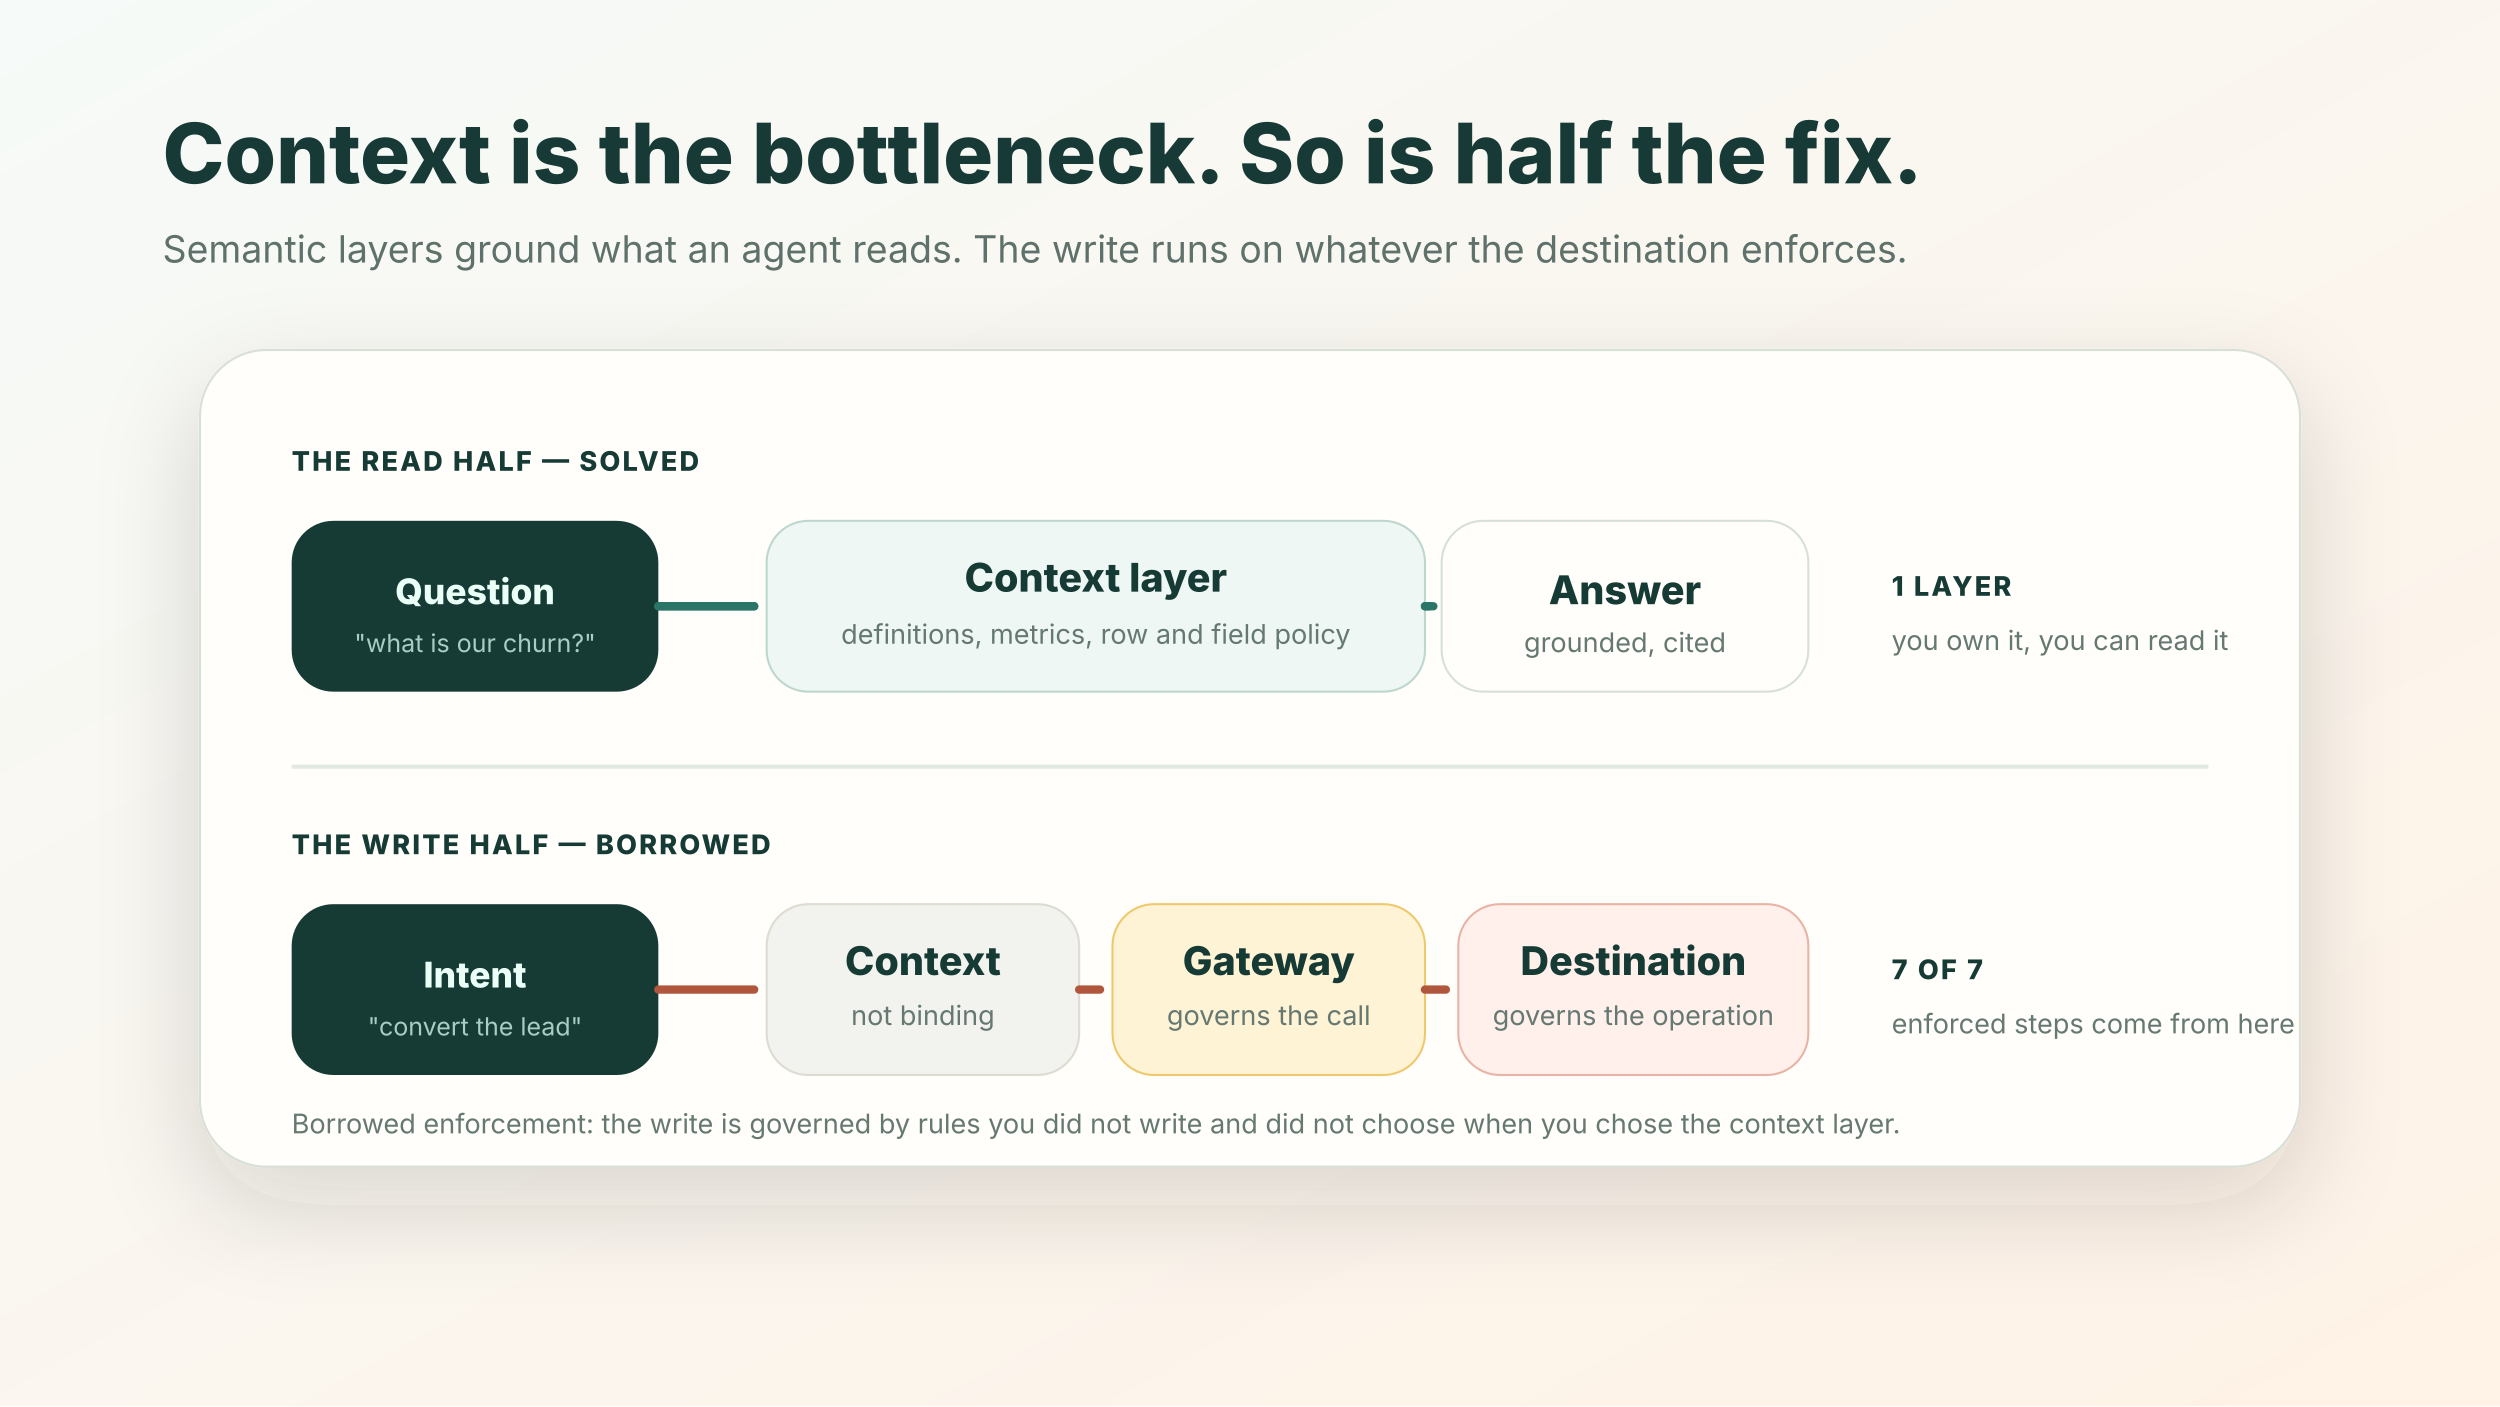
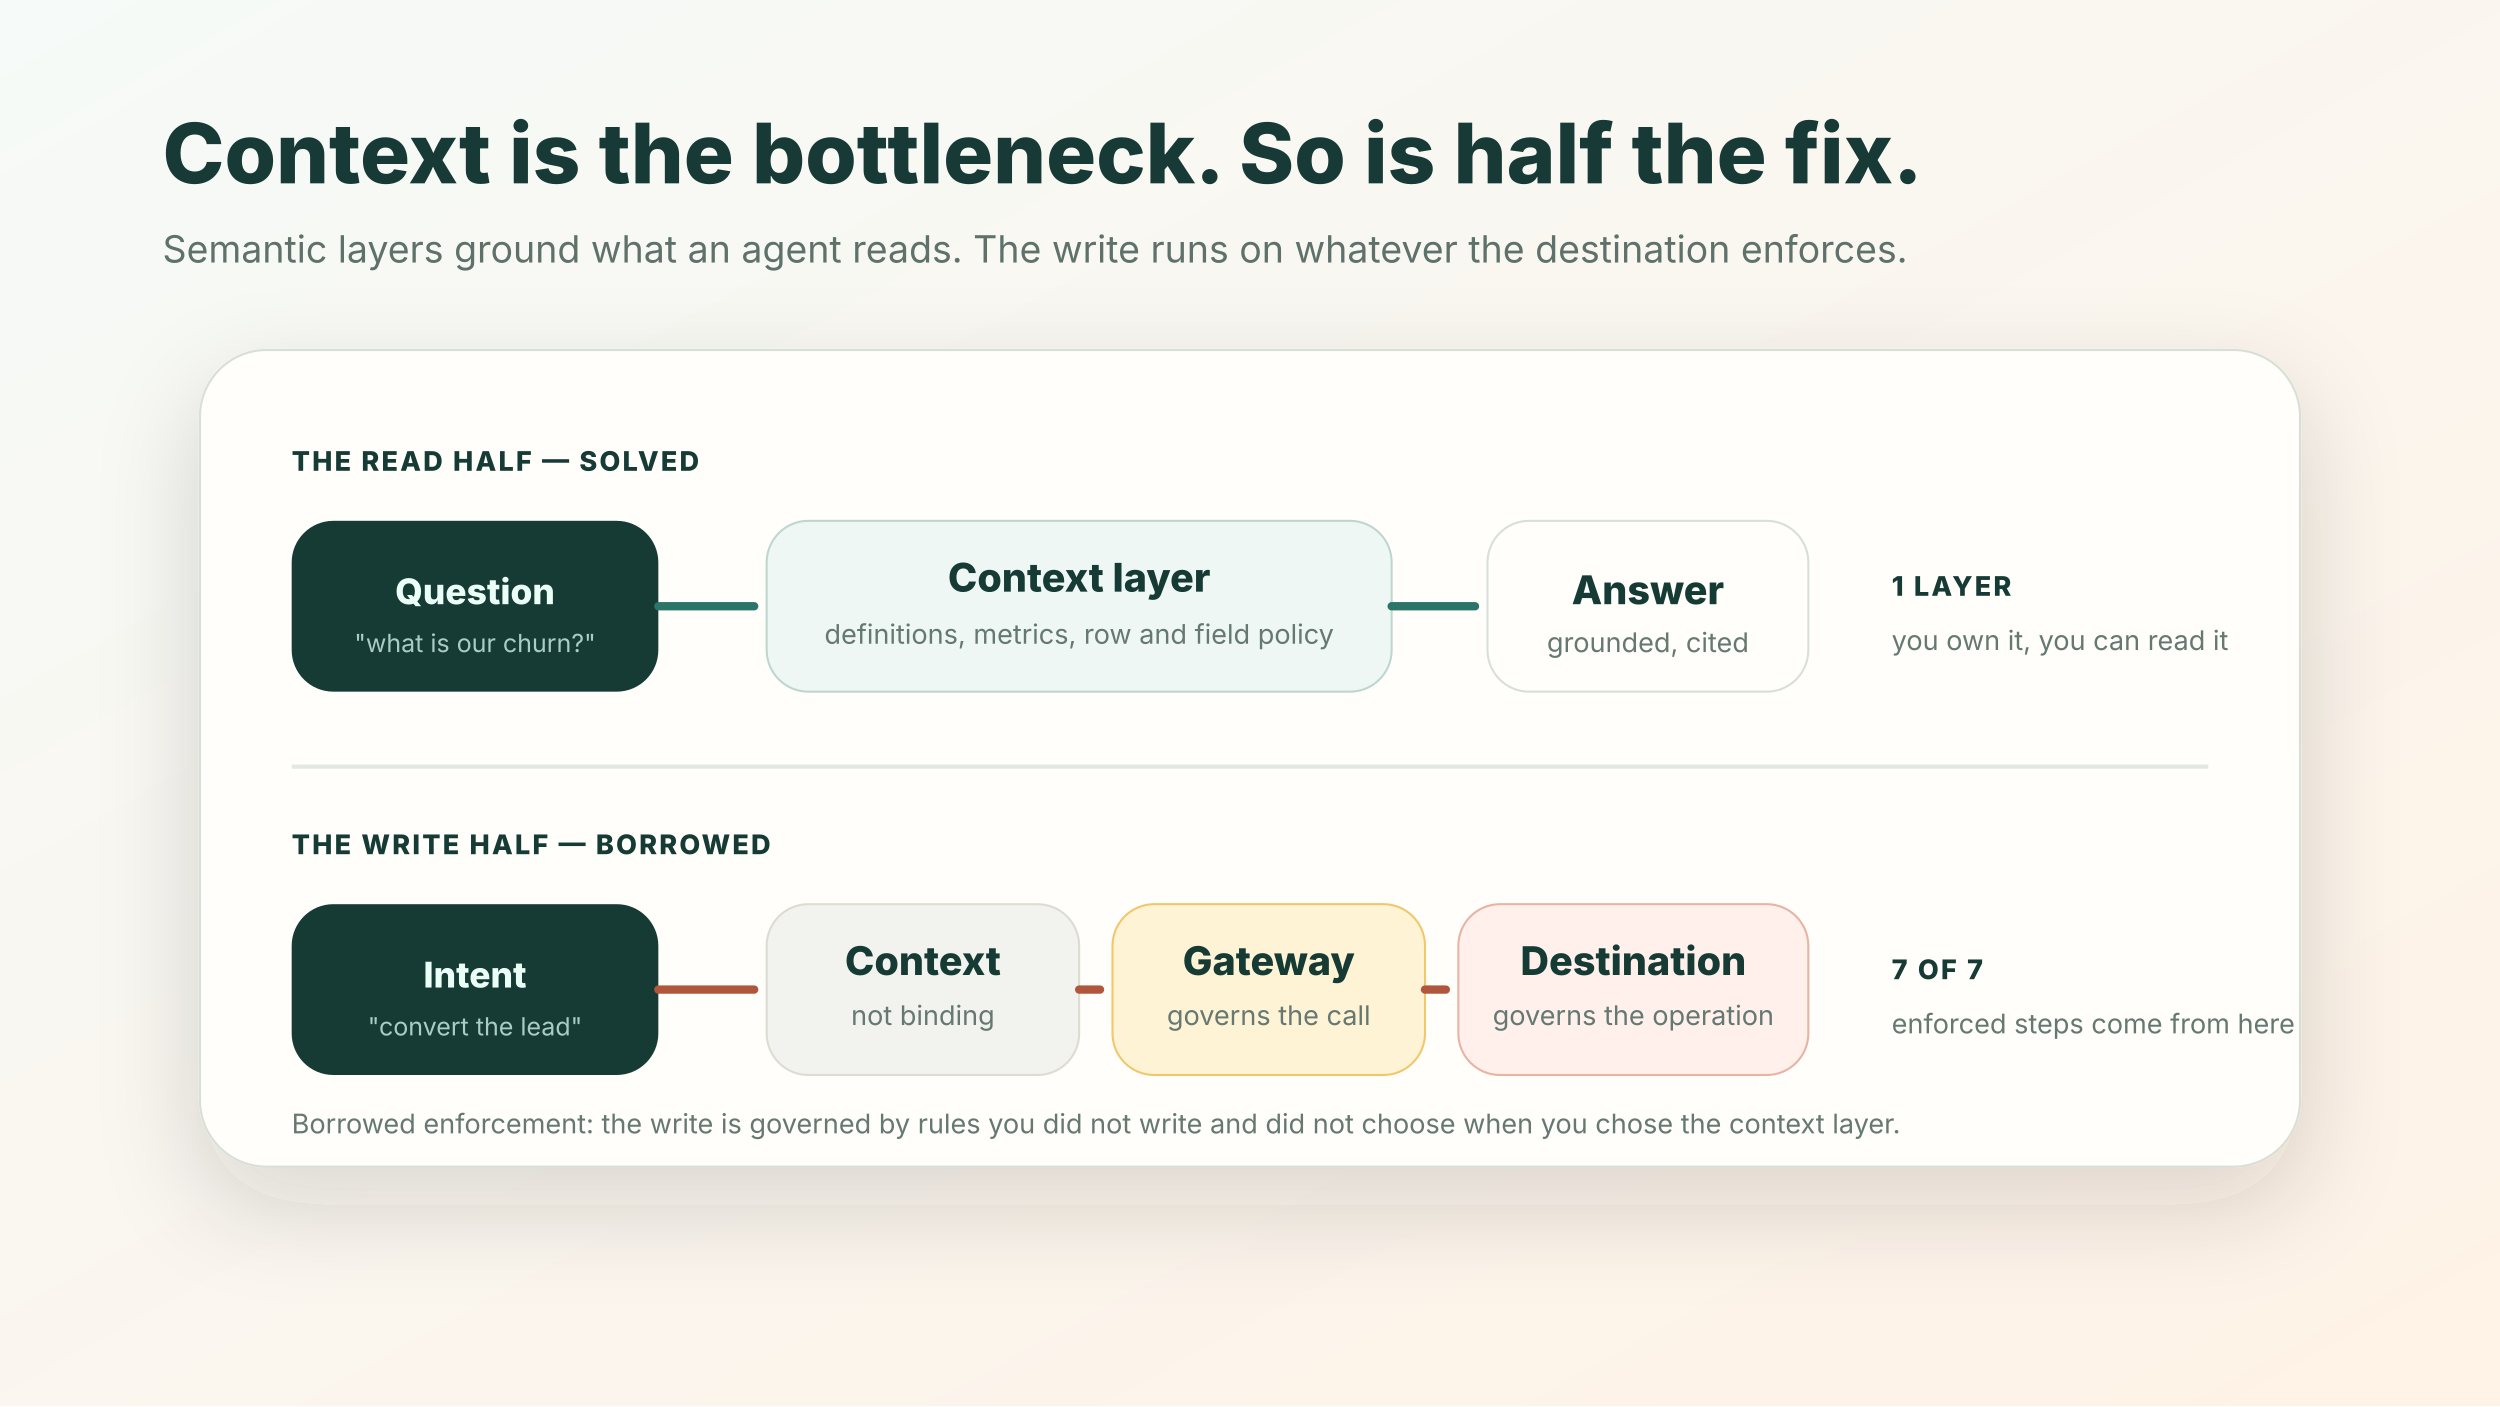
<svg xmlns="http://www.w3.org/2000/svg" viewBox="0 0 1200 675" role="img" aria-label="Context fixes ground what an agent reads; the write half is governed by whatever the destination enforces">
  <defs>
    <linearGradient id="bg" x1="0" x2="1" y1="0" y2="1">
      <stop stop-color="#f6faf8" />
      <stop offset="1" stop-color="#fff2e6" />
    </linearGradient>
    <filter id="shadow" x="-20%" y="-20%" width="140%" height="150%">
      <feDropShadow dx="0" dy="18" stdDeviation="24" flood-color="#233832" flood-opacity=".16" />
    </filter>
    <style>
      text{font-family:-apple-system,BlinkMacSystemFont,"Segoe UI",sans-serif;fill:#173a36}.title{font-size:40px;font-weight:780}.lead{font-size:18px;fill:#5e716b}.cap{font-size:13px;font-weight:780;letter-spacing:.08em}.label{font-size:19px;font-weight:760}.small{font-size:13px;fill:#657872}.invert{fill:#eafff6}.soft{fill:#a8cdc2}
    </style>
  </defs>
  <rect width="1200" height="675" fill="url(#bg)" />
  <text x="78" y="88" class="title">Context is the bottleneck. So is half the fix.</text>
  <text x="78" y="126" class="lead">Semantic layers ground what an agent reads. The write runs on whatever the destination enforces.</text>
  <g transform="translate(96 168)" filter="url(#shadow)">
    <rect width="1008" height="392" rx="32" fill="#fffefa" stroke="#d8dfd6" />
    <text x="44" y="58" class="cap" fill="#2a7468">THE READ HALF — SOLVED</text>
    <g transform="translate(44 82)">
      <rect width="176" height="82" rx="20" fill="#173a36" />
      <text x="88" y="40" text-anchor="middle" class="invert" font-size="17" font-weight="760">Question</text>
      <text x="88" y="63" text-anchor="middle" class="soft" font-size="12">"what is our churn?"</text>
-       <rect x="228" y="0" width="316" height="82" rx="20" fill="#eef7f3" stroke="#bdd7cf" />
-       <text x="386" y="34" text-anchor="middle" class="label">Context layer</text>
-       <text x="386" y="59" text-anchor="middle" class="small">definitions, metrics, row and field policy</text>
-       <rect x="552" y="0" width="176" height="82" rx="20" fill="#fffefa" stroke="#d7dfdb" />
-       <text x="640" y="40" text-anchor="middle" class="label">Answer</text>
-       <text x="640" y="63" text-anchor="middle" class="small">grounded, cited</text>
+       <rect x="228" y="0" width="300" height="82" rx="20" fill="#eef7f3" stroke="#bdd7cf" />
+       <text x="378" y="34" text-anchor="middle" class="label">Context layer</text>
+       <text x="378" y="59" text-anchor="middle" class="small">definitions, metrics, row and field policy</text>
+       <rect x="574" y="0" width="154" height="82" rx="20" fill="#fffefa" stroke="#d7dfdb" />
+       <text x="651" y="40" text-anchor="middle" class="label">Answer</text>
+       <text x="651" y="63" text-anchor="middle" class="small">grounded, cited</text>
      <text x="768" y="36" class="cap" fill="#2a7468">1 LAYER</text>
      <text x="768" y="62" class="small">you own it, you can read it</text>
-       <path d="M176 41 H222 M544 41 H546" stroke="#2a7468" stroke-width="4" stroke-linecap="round" fill="none" />
-       <path d="M176 41 H222" stroke="#2a7468" stroke-width="4" stroke-linecap="round" />
-       <path d="M544 41 H548" stroke="#2a7468" stroke-width="4" stroke-linecap="round" />
+       <path d="M176 41 H222 M528 41 H568" stroke="#2a7468" stroke-width="4" stroke-linecap="round" fill="none" />
    </g>
    <line x1="44" y1="200" x2="964" y2="200" stroke="#e2e8e2" stroke-width="2" />
    <text x="44" y="242" class="cap" fill="#b0563c">THE WRITE HALF — BORROWED</text>
    <g transform="translate(44 266)">
      <rect width="176" height="82" rx="20" fill="#173a36" />
      <text x="88" y="40" text-anchor="middle" class="invert" font-size="17" font-weight="760">Intent</text>
      <text x="88" y="63" text-anchor="middle" class="soft" font-size="12">"convert the lead"</text>
      <rect x="228" y="0" width="150" height="82" rx="20" fill="#f2f2ee" stroke="#dcdcd2" />
      <text x="303" y="34" text-anchor="middle" class="label" fill="#7d8a84">Context</text>
      <text x="303" y="58" text-anchor="middle" class="small">not binding</text>
      <rect x="394" y="0" width="150" height="82" rx="20" fill="#fff3d6" stroke="#efc86c" />
      <text x="469" y="34" text-anchor="middle" class="label">Gateway</text>
      <text x="469" y="58" text-anchor="middle" class="small">governs the call</text>
      <rect x="560" y="0" width="168" height="82" rx="20" fill="#fff0ec" stroke="#e8b3a4" />
      <text x="644" y="34" text-anchor="middle" class="label">Destination</text>
      <text x="644" y="58" text-anchor="middle" class="small">governs the operation</text>
      <text x="768" y="36" class="cap" fill="#b0563c">7 OF 7</text>
      <text x="768" y="62" class="small">enforced steps come from here</text>
      <path d="M176 41 H222 M378 41 H388 M544 41 H554" stroke="#b0563c" stroke-width="4" stroke-linecap="round" fill="none" />
    </g>
    <text x="44" y="376" class="small">Borrowed enforcement: the write is governed by rules you did not write and did not choose when you chose the context layer.</text>
  </g>
</svg>
